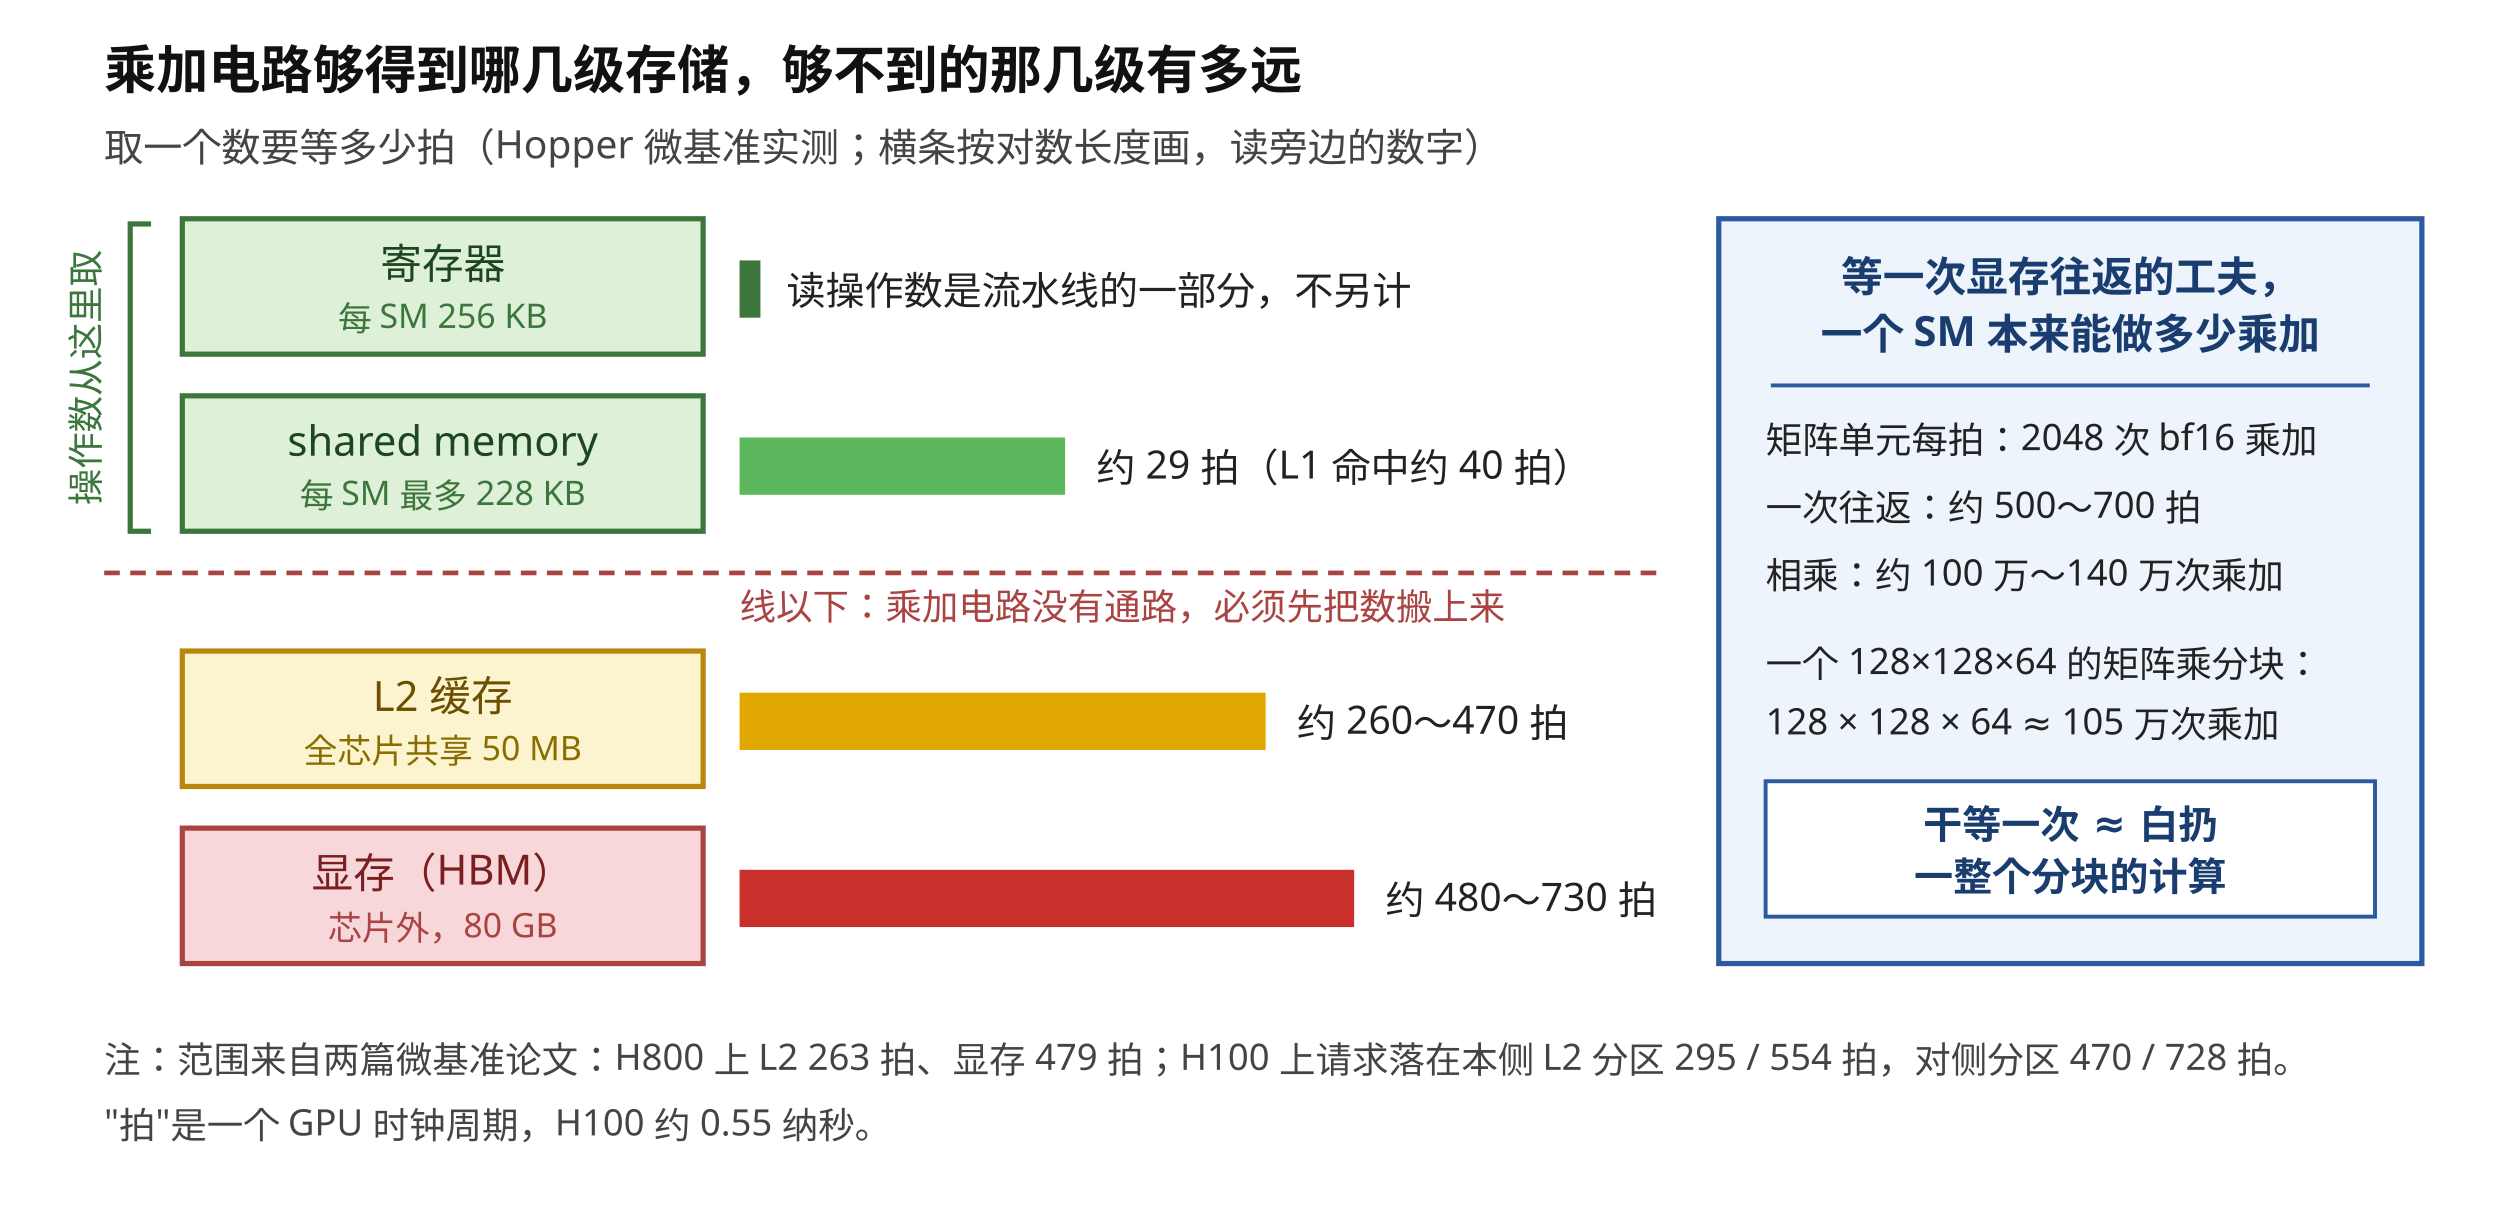
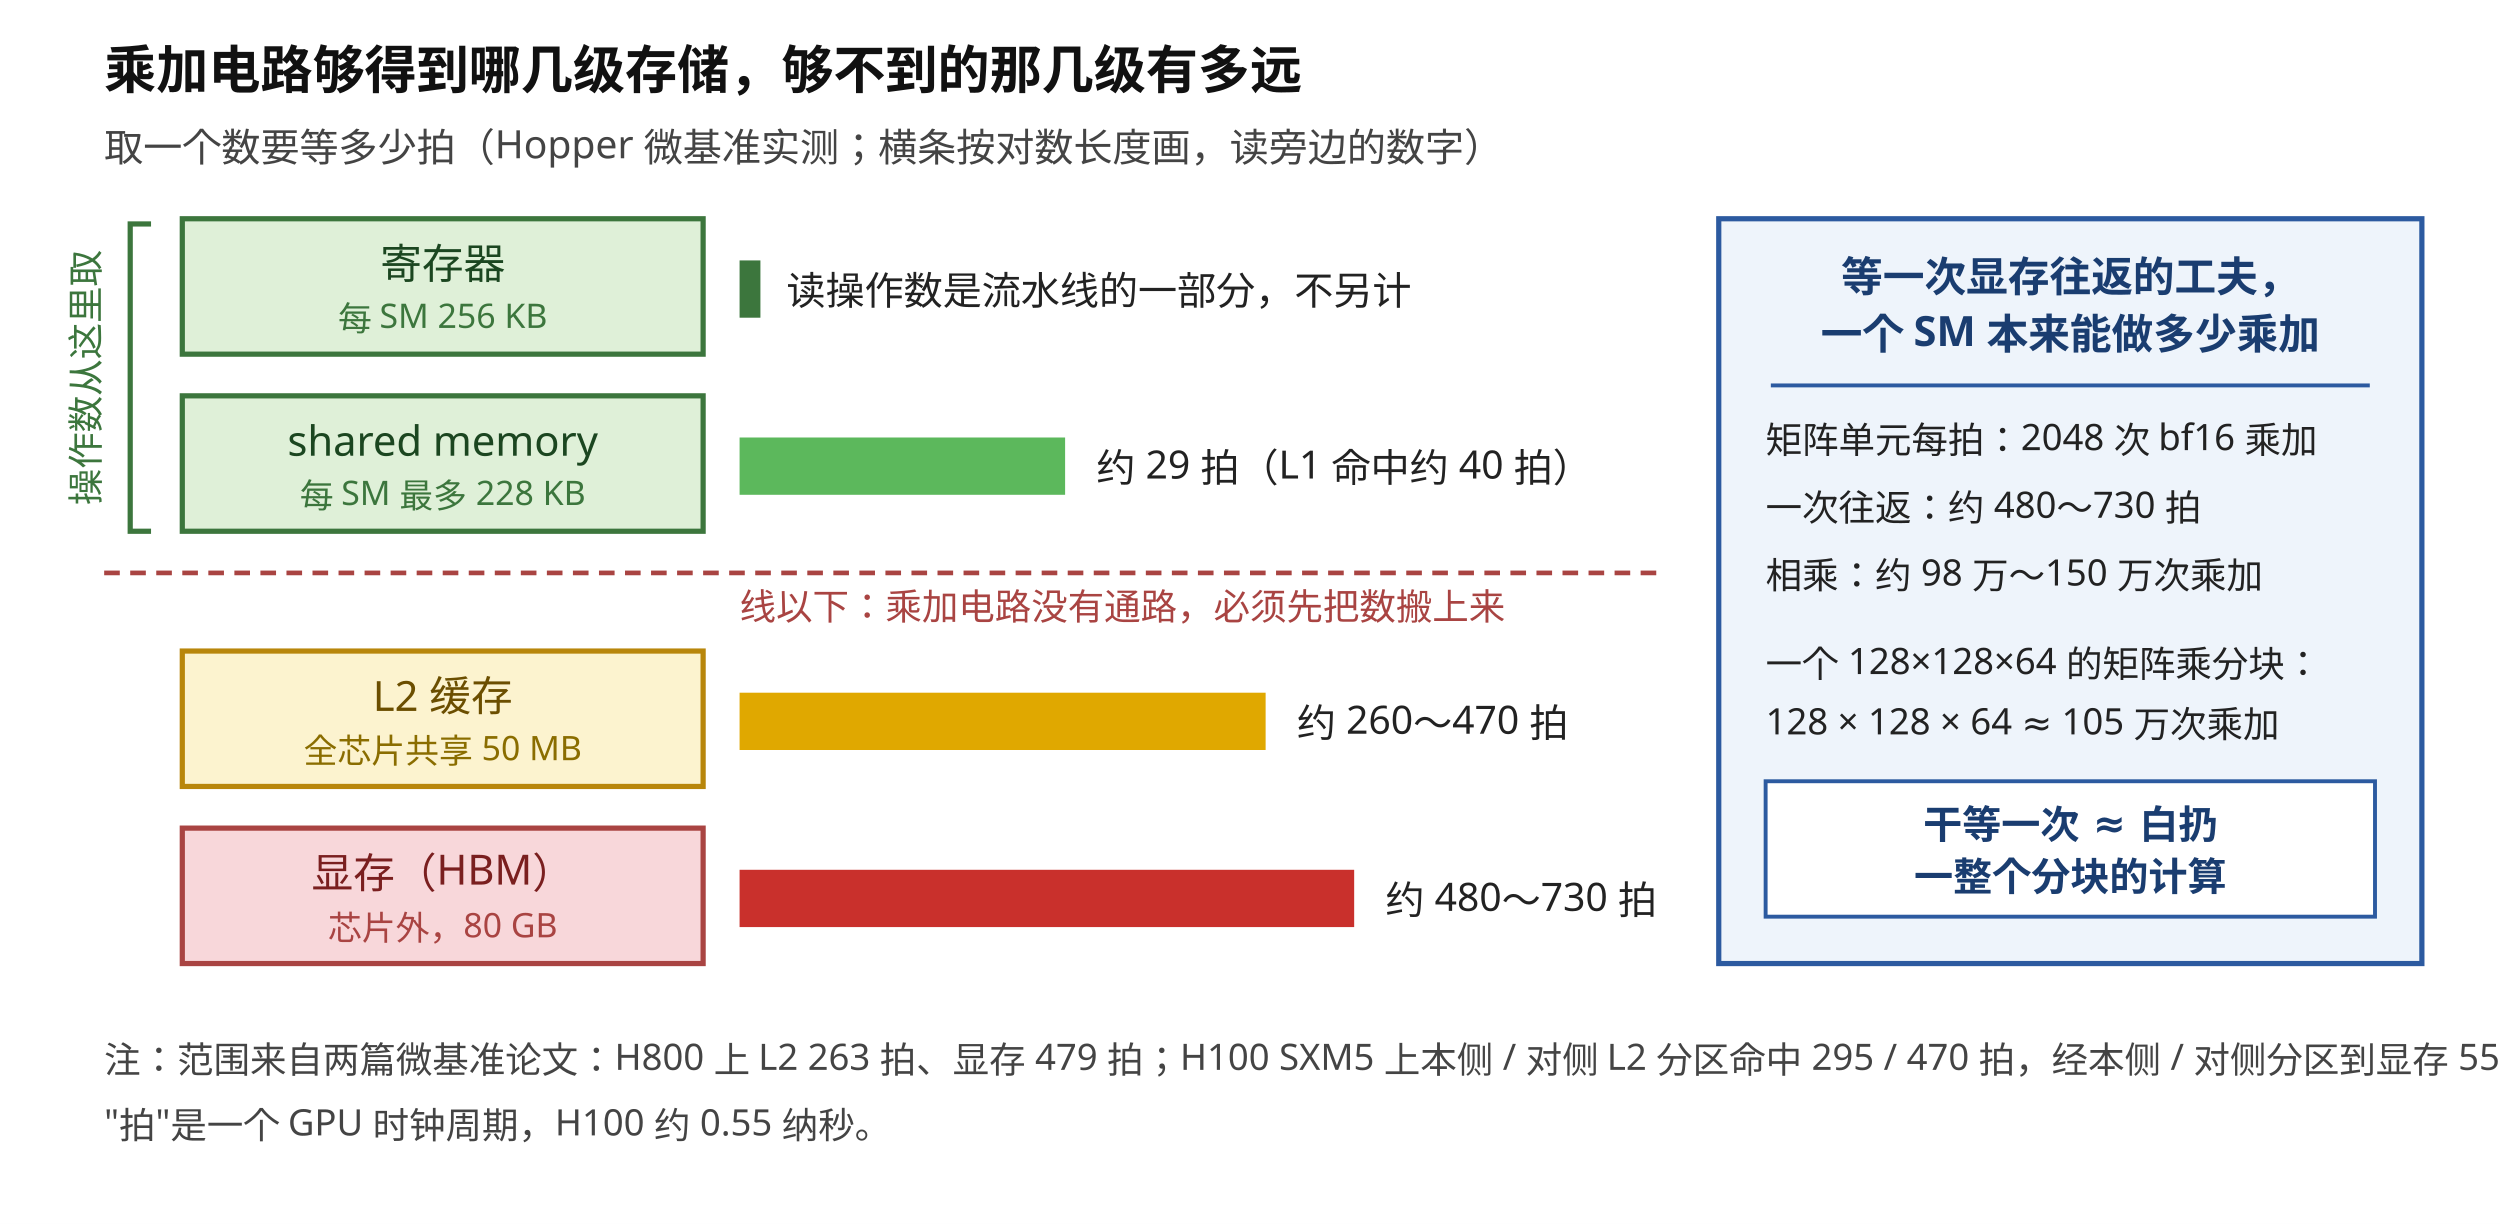
<svg xmlns="http://www.w3.org/2000/svg" viewBox="0 0 960 470" width="960" height="470" font-family="sans-serif">
  <rect x="0" y="0" width="960" height="470" fill="#ffffff" />
  <text x="40" y="34" font-size="20" font-weight="bold" fill="#111">乘加电路够得到哪几级存储，够不到的那几级有多远</text>
  <text x="40" y="62" font-size="15" fill="#444">取一个数要等多少拍（Hopper 微基准实测；横条按对数长度画，读旁边的数字）</text>
  <path d="M58 86 L50 86 L50 204 L58 204" fill="none" stroke="#3c763d" stroke-width="2" />
  <text x="38" y="145" font-size="14" fill="#3c763d" text-anchor="middle" transform="rotate(-90 38 145)">操作数从这里取</text>
  <rect x="70" y="84" width="200" height="52" fill="#dff0d8" stroke="#3c763d" stroke-width="2" />
  <text x="170" y="107" font-size="16" fill="#1b4620" text-anchor="middle">寄存器</text>
  <text x="170" y="127" font-size="13" fill="#3c763d" text-anchor="middle">每 SM 256 KB</text>
  <rect x="284" y="100" width="8" height="22" fill="#3c763d" />
  <text x="302" y="117" font-size="15" fill="#222">读操作数是流水线的一部分，不另计</text>
  <rect x="70" y="152" width="200" height="52" fill="#dff0d8" stroke="#3c763d" stroke-width="2" />
  <text x="170" y="175" font-size="16" fill="#1b4620" text-anchor="middle">shared memory</text>
  <text x="170" y="195" font-size="13" fill="#3c763d" text-anchor="middle">每 SM 最多 228 KB</text>
  <rect x="284" y="168" width="125" height="22" fill="#5cb85c" />
  <text x="421" y="185" font-size="15" fill="#222">约 29 拍（L1 命中约 40 拍）</text>
  <line x1="40" y1="220" x2="640" y2="220" stroke="#a94442" stroke-width="1.8" stroke-dasharray="6,4" />
  <text x="284" y="238" font-size="14" fill="#a94442">线以下：乘加电路没有通路，必须先把数搬上来</text>
  <rect x="70" y="250" width="200" height="52" fill="#fcf3cf" stroke="#b8860b" stroke-width="2" />
  <text x="170" y="273" font-size="16" fill="#6b4e00" text-anchor="middle">L2 缓存</text>
  <text x="170" y="293" font-size="13" fill="#8a6d00" text-anchor="middle">全芯片共享 50 MB</text>
  <rect x="284" y="266" width="202" height="22" fill="#e0a800" />
  <text x="498" y="283" font-size="15" fill="#222">约 260～470 拍</text>
  <rect x="70" y="318" width="200" height="52" fill="#f8d7da" stroke="#a94442" stroke-width="2" />
  <text x="170" y="341" font-size="16" fill="#7a1f1f" text-anchor="middle">显存（HBM）</text>
  <text x="170" y="361" font-size="13" fill="#a94442" text-anchor="middle">芯片外，80 GB</text>
  <rect x="284" y="334" width="236" height="22" fill="#c9302c" />
  <text x="532" y="351" font-size="15" fill="#222">约 480～730 拍</text>
  <rect x="660" y="84" width="270" height="286" fill="#eef4fb" stroke="#2c5aa0" stroke-width="2" />
  <text x="795" y="112" font-size="16" font-weight="bold" fill="#1a3d70" text-anchor="middle">等一次显存往返的工夫，</text>
  <text x="795" y="134" font-size="16" font-weight="bold" fill="#1a3d70" text-anchor="middle">一个 SM 本来能做多少乘加</text>
  <line x1="680" y1="148" x2="910" y2="148" stroke="#2c5aa0" stroke-width="1.5" />
  <text x="678" y="174" font-size="14" fill="#222">矩阵单元每拍：2048 次 bf16 乘加</text>
-   <text x="678" y="200" font-size="14" fill="#222">一次往返：约 500～700 拍</text>
-   <text x="678" y="226" font-size="14" fill="#222">相乘：约 100 万～140 万次乘加</text>
+   <text x="678" y="200" font-size="14" fill="#222">一次往返：约 480～730 拍</text>
+   <text x="678" y="226" font-size="14" fill="#222">相乘：约 98 万～150 万次乘加</text>
  <text x="678" y="260" font-size="14" fill="#222">一个 128×128×64 的矩阵乘分块：</text>
  <text x="678" y="282" font-size="14" fill="#222">128 × 128 × 64 ≈ 105 万次乘加</text>
  <rect x="678" y="300" width="234" height="52" fill="#ffffff" stroke="#2c5aa0" stroke-width="1.5" />
  <text x="795" y="322" font-size="15" font-weight="bold" fill="#1a3d70" text-anchor="middle">干等一次 ≈ 白扔</text>
  <text x="795" y="342" font-size="15" font-weight="bold" fill="#1a3d70" text-anchor="middle">一整个分块的计算</text>
-   <text x="40" y="412" font-size="14" fill="#444">注：范围来自两篇微基准论文：H800 上 L2 263 拍、显存 479 拍；H100 上请求落在本侧 L2 分区 295 / 554 拍，对侧分区 470 / 728 拍。</text>
+   <text x="40" y="412" font-size="14" fill="#444">注：范围来自两篇微基准论文：H800 上 L2 263 拍、显存 479 拍；H100 SXM5 上本侧 / 对侧 L2 分区命中 295 / 470 拍，经本侧 / 对侧分区到显存 554 / 728 拍。</text>
  <text x="40" y="436" font-size="14" fill="#444">"拍"是一个 GPU 时钟周期，H100 约 0.55 纳秒。</text>
</svg>
